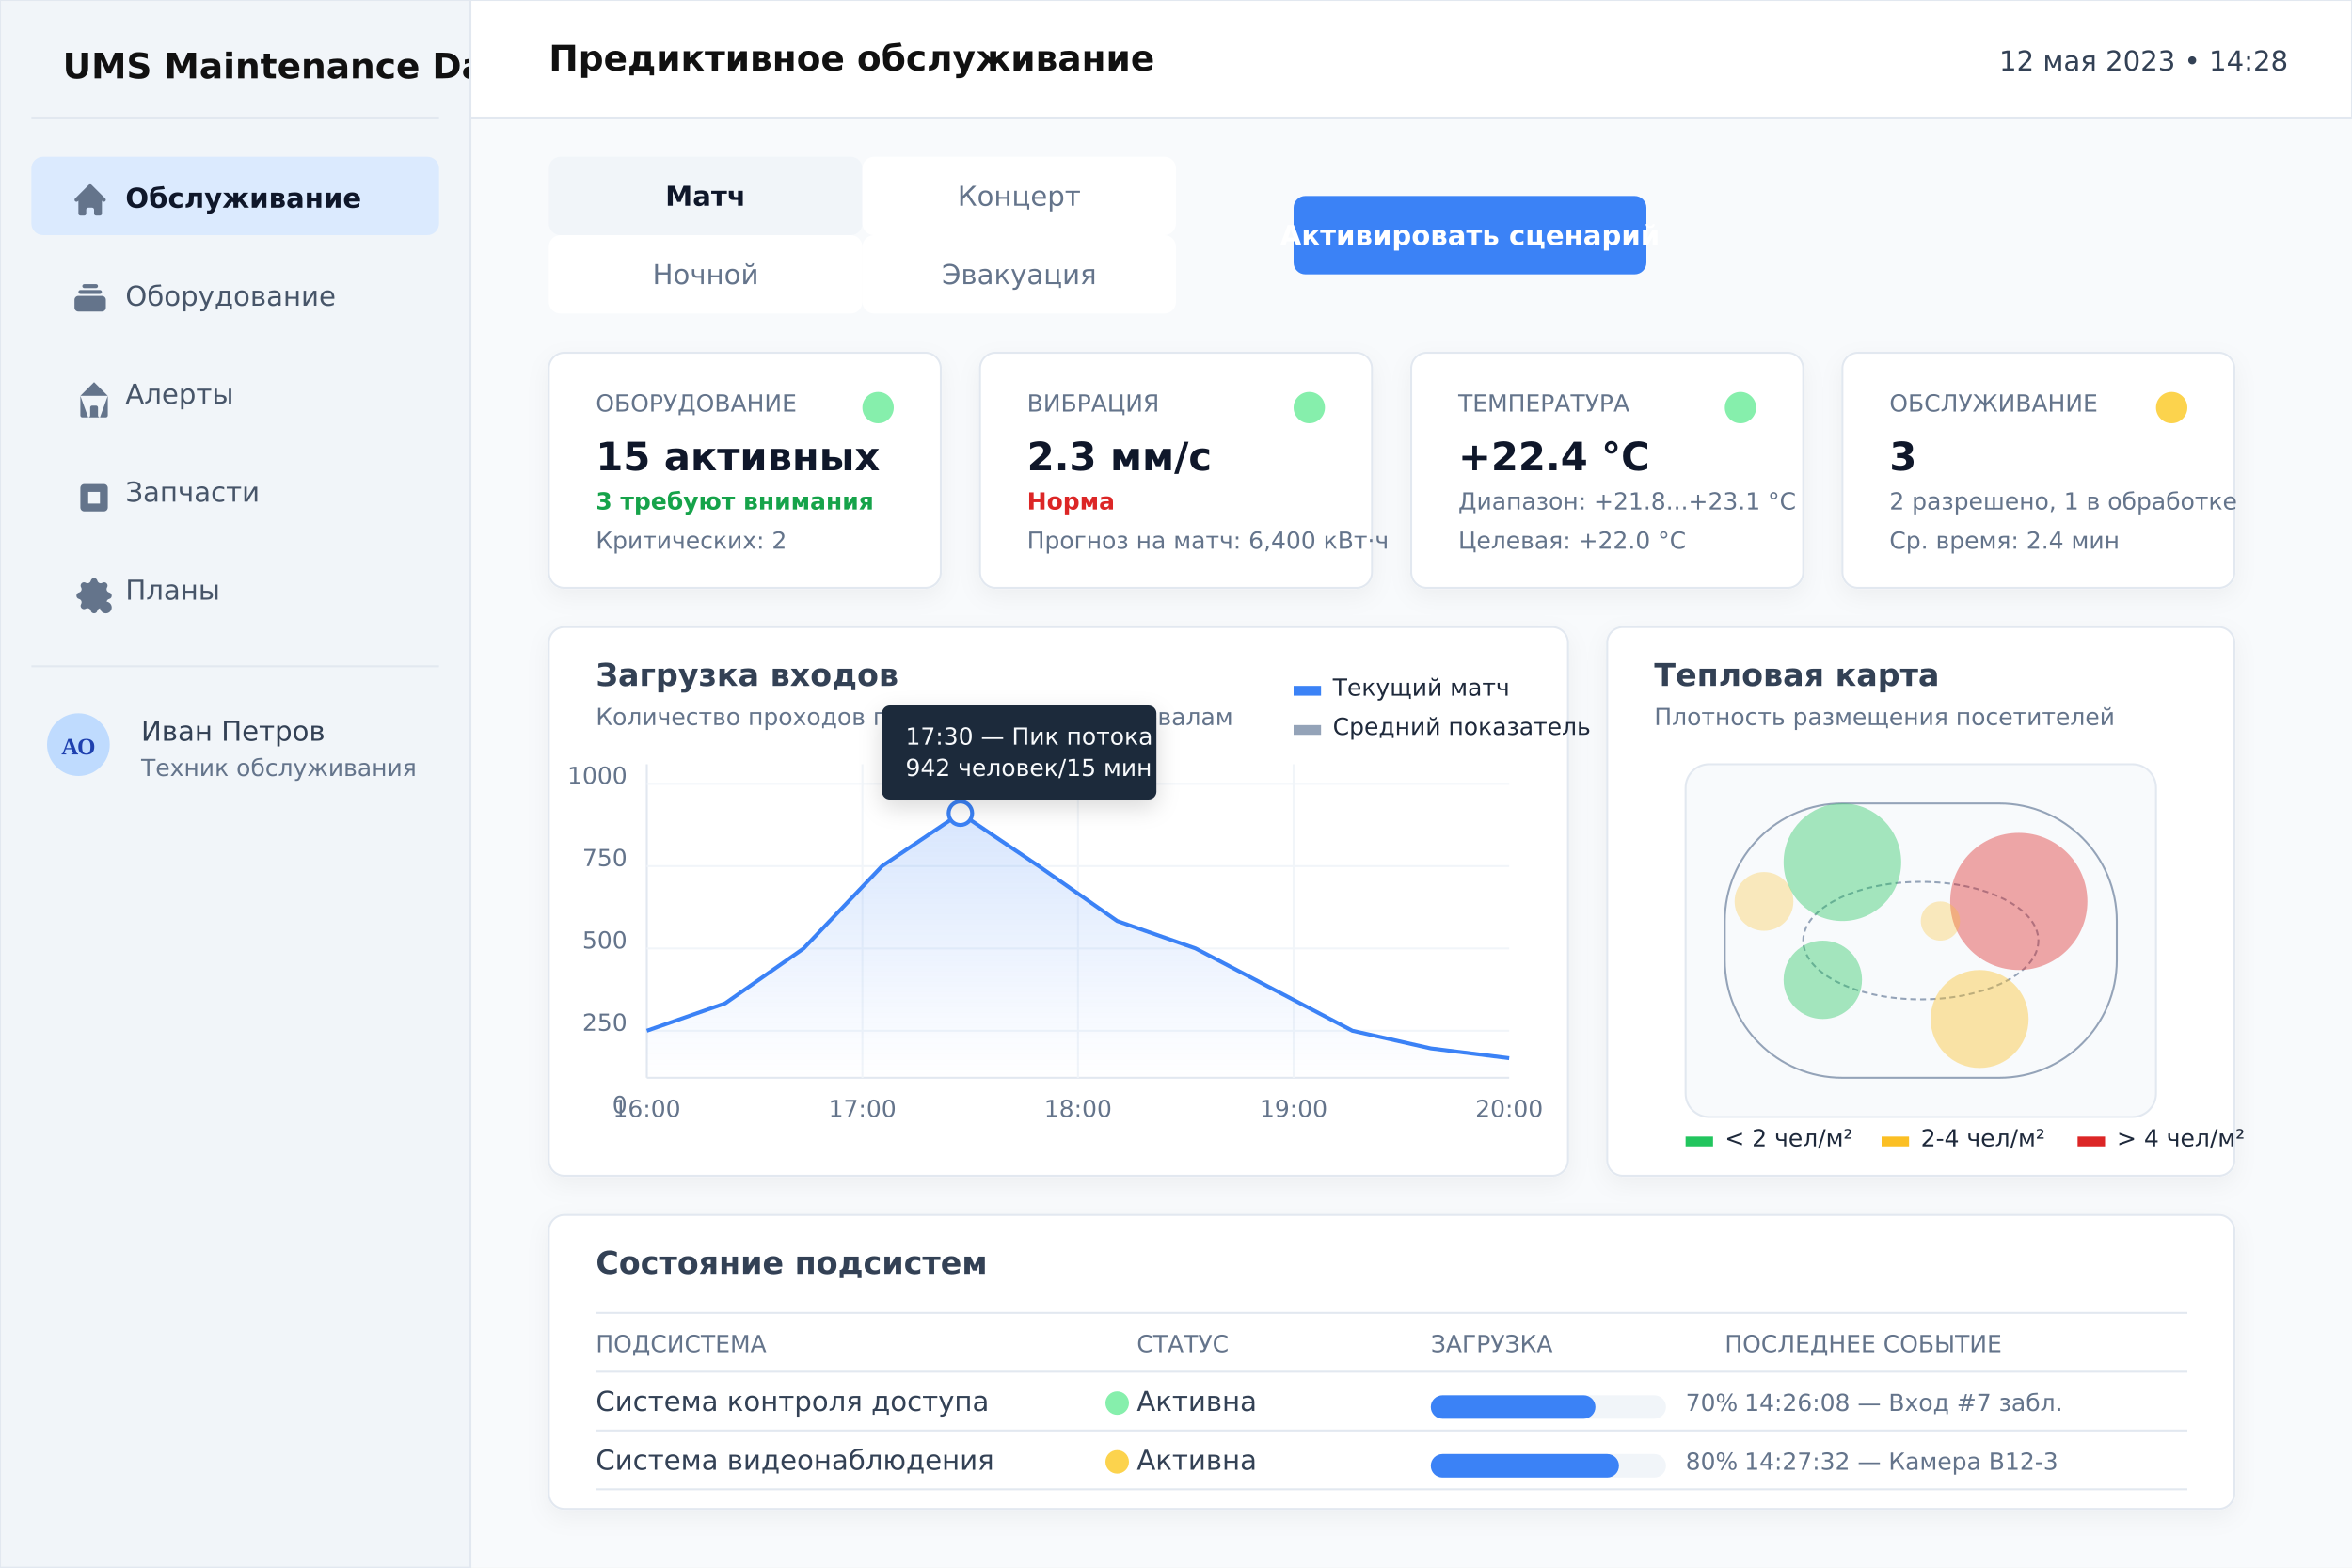
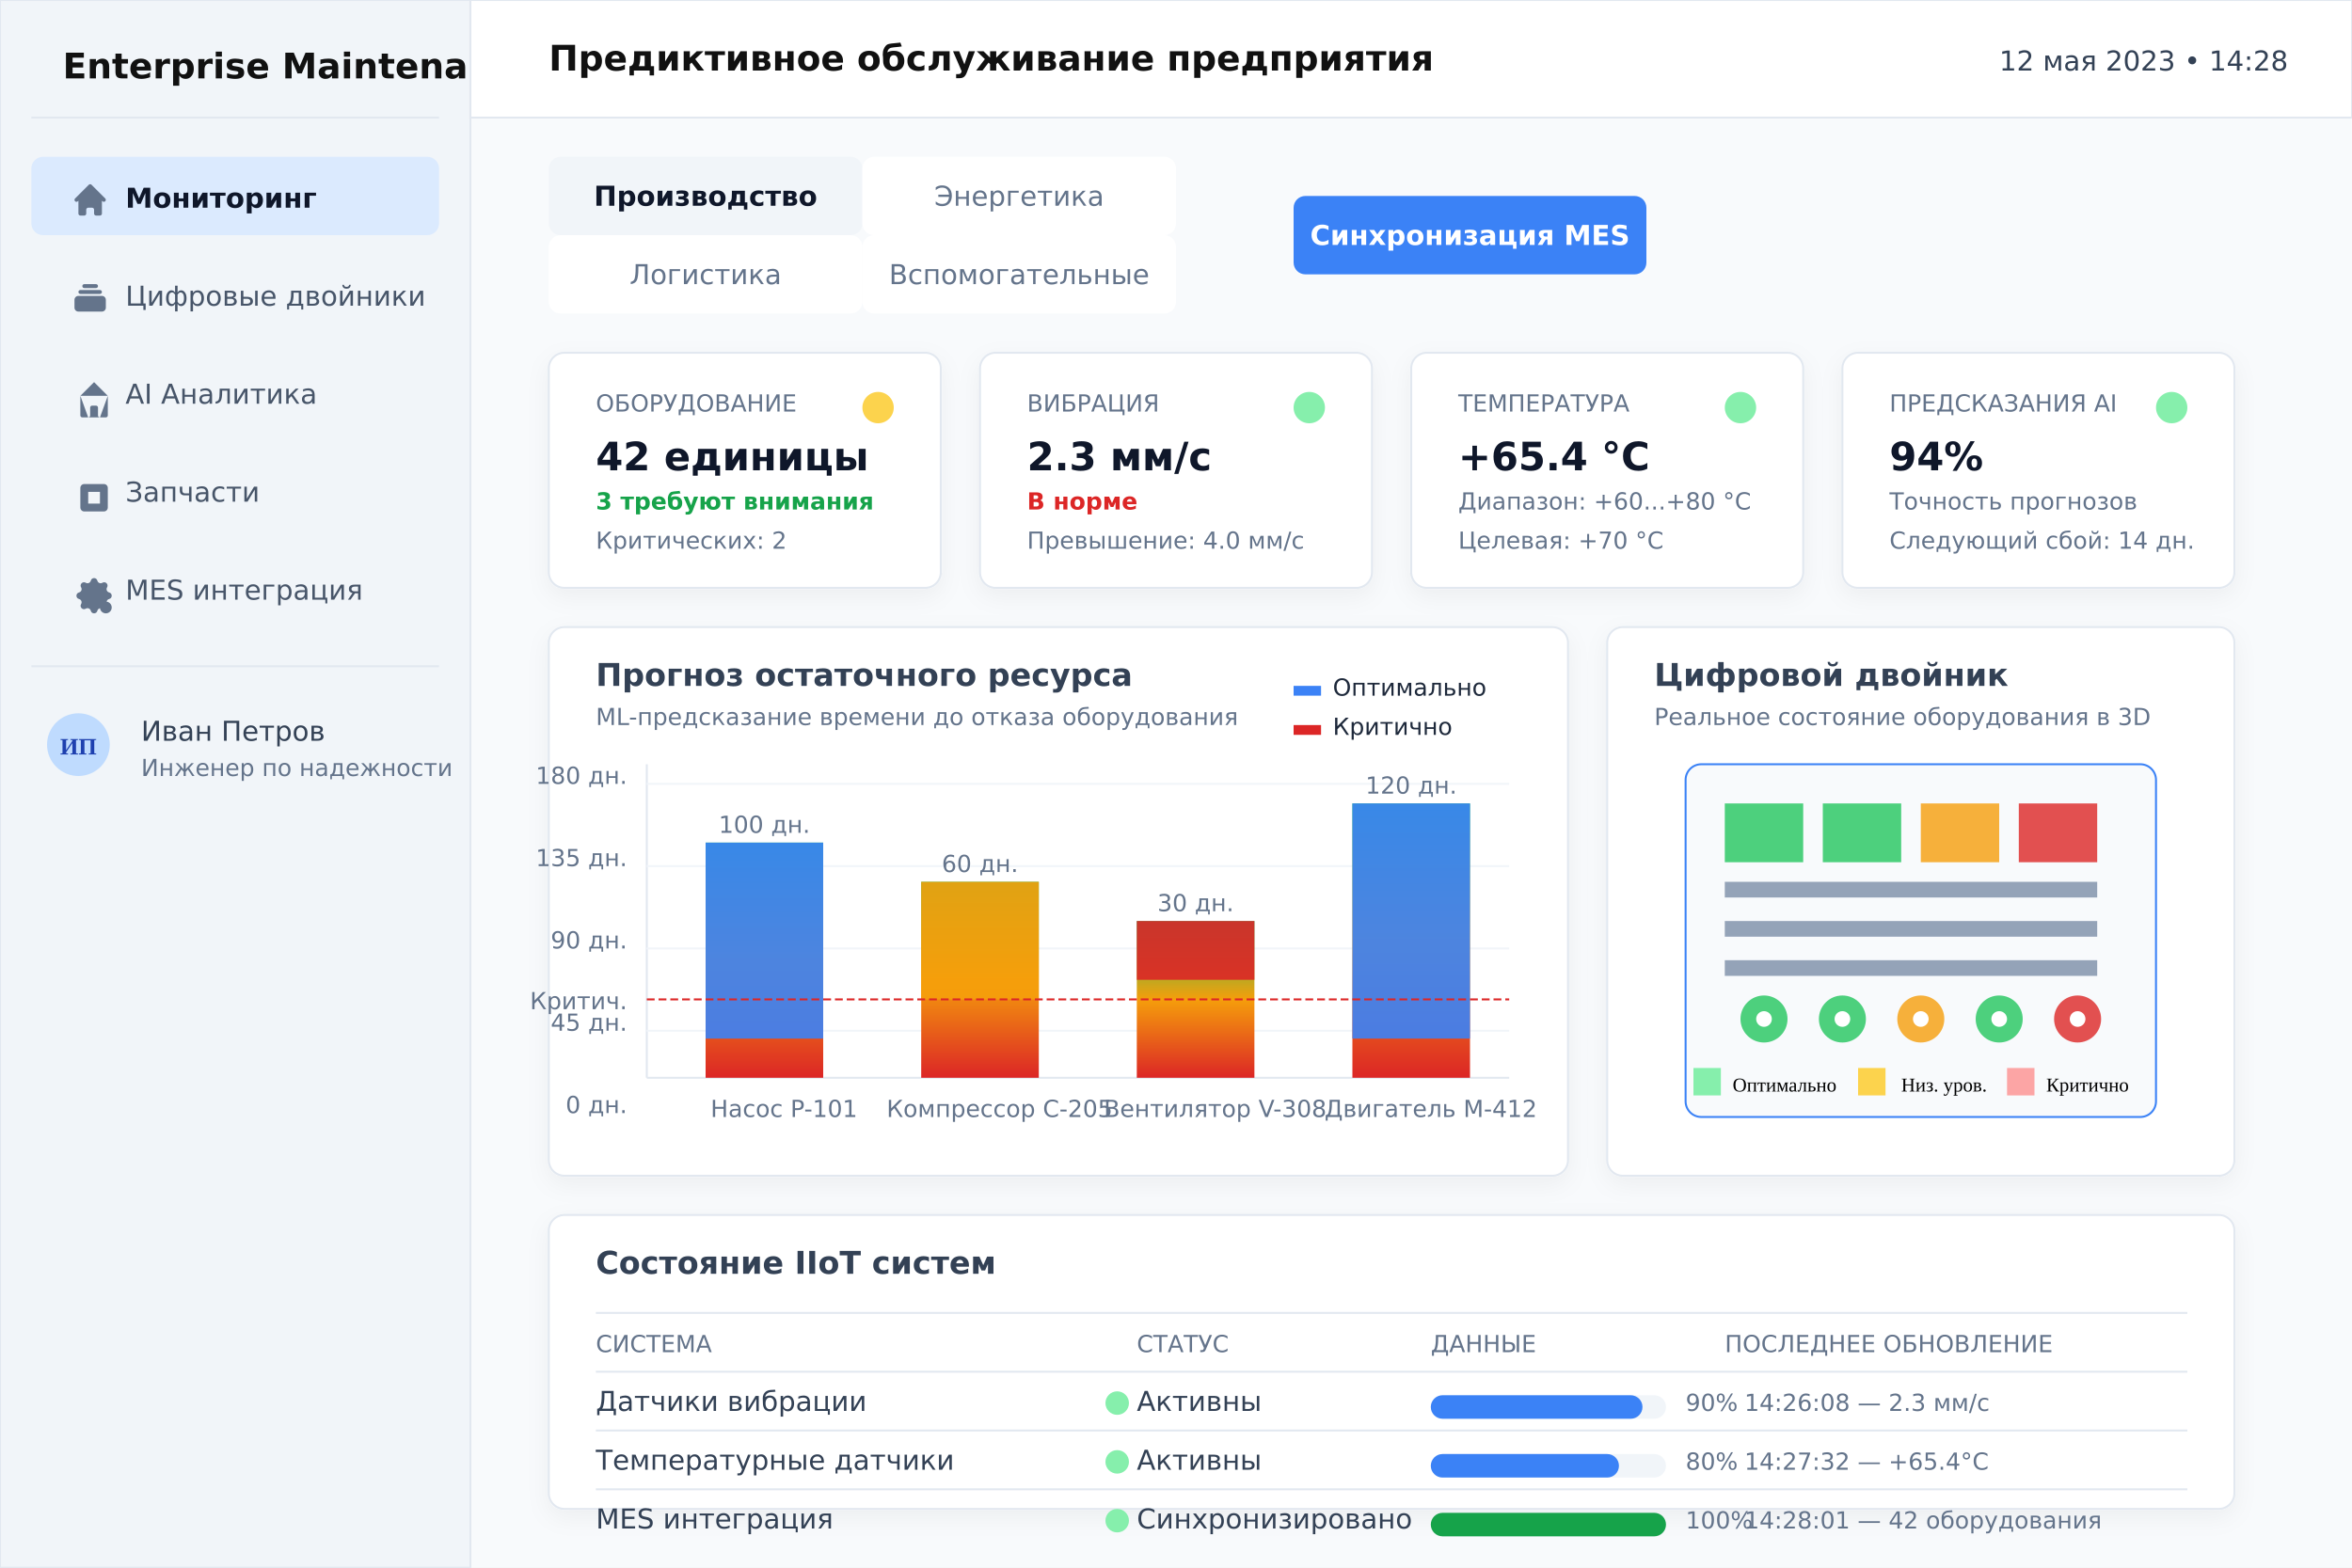
<svg xmlns="http://www.w3.org/2000/svg" width="1200" height="800" viewBox="0 0 1200 800">
  <defs>
    <style>
      .dashboard{fill:#f8fafc}
      .sidebar{fill:#f1f5f9;stroke:#e2e8f0;stroke-width:1}
      .topbar{fill:#fff;stroke:#e2e8f0;stroke-width:1}
      .card{fill:#fff;stroke:#e2e8f0;stroke-width:1;rx:8;ry:8;filter:drop-shadow(0px 4px 6px rgba(0,0,0,0.05))}
      .title{font:bold 18px "DejaVu Sans", Arial, sans-serif;fill:#111}
      .subtitle{font:bold 16px "DejaVu Sans", Arial, sans-serif;fill:#334155}
      .text{font:14px "DejaVu Sans", Arial, sans-serif;fill:#334155}
      .caption{font:12px "DejaVu Sans", Arial, sans-serif;fill:#64748b}
      .label{font:12px "DejaVu Sans", Arial, sans-serif;fill:#64748b}
      .value{font:bold 20px "DejaVu Sans", Arial, sans-serif;fill:#0f172a}
      .delta-up{font:bold 12px "DejaVu Sans", Arial, sans-serif;fill:#16a34a}
      .delta-down{font:bold 12px "DejaVu Sans", Arial, sans-serif;fill:#dc2626}
      .nav-item{font:14px "DejaVu Sans", Arial, sans-serif;fill:#475569}
      .nav-item-active{font:bold 14px "DejaVu Sans", Arial, sans-serif;fill:#0f172a}
      .btn{fill:#3b82f6;rx:6;ry:6}
      .btn-text{font:bold 14px "DejaVu Sans", Arial, sans-serif;fill:#fff;text-anchor:middle}
      .btn-outline{fill:#fff;stroke:#3b82f6;stroke-width:1.5;rx:6;ry:6}
      .btn-outline-text{font:bold 14px "DejaVu Sans", Arial, sans-serif;fill:#3b82f6;text-anchor:middle}
      .icon{fill:#64748b}
      .tab{fill:#fff;rx:6 6 0 0;ry:6 6 0 0}
      .tab-active{fill:#f1f5f9;rx:6 6 0 0;ry:6 6 0 0}
      .tab-text{font:14px "DejaVu Sans", Arial, sans-serif;fill:#64748b;text-anchor:middle}
      .tab-text-active{font:bold 14px "DejaVu Sans", Arial, sans-serif;fill:#0f172a;text-anchor:middle}
      .grid-line{stroke:#e2e8f0;stroke-width:1}
      .tooltip{fill:#1e293b;rx:4;ry:4;filter:drop-shadow(0px 4px 6px rgba(0,0,0,0.15))}
      .tooltip-text{font:12px "DejaVu Sans", Arial, sans-serif;fill:#f8fafc}
      .status-ok{fill:#86efac}
      .status-warning{fill:#fcd34d}
      .status-error{fill:#fca5a5}
      .chart-line{fill:none;stroke:#3b82f6;stroke-width:2}
      .chart-area{fill:url(#chart-gradient);opacity:0.2}
      .chart-dot{fill:#fff;stroke:#3b82f6;stroke-width:2}
      .legend-item{font:12px "DejaVu Sans", Arial, sans-serif;fill:#1e293b}
+       .equipment-optimal{fill:#22c55e;opacity:0.8}
+       .equipment-warning{fill:#f59e0b;opacity:0.8}
+       .equipment-critical{fill:#dc2626;opacity:0.8}
+       .digital-twin{fill:#f8fafc;stroke:#3b82f6;stroke-width:1}
    </style>
    <linearGradient id="chart-gradient" x1="0%" y1="0%" x2="0%" y2="100%">
      <stop offset="0%" stop-color="#3b82f6" />
      <stop offset="100%" stop-color="#3b82f6" stop-opacity="0" />
    </linearGradient>
    <filter id="shadow" x="-20%" y="-20%" width="140%" height="140%">
      <feDropShadow dx="0" dy="2" stdDeviation="4" flood-color="#0f172a12" />
    </filter>
    <pattern id="grid-pattern" width="40" height="40" patternUnits="userSpaceOnUse">
      <rect width="40" height="40" fill="none" />
      <path d="M 40 0 L 0 0 0 40" fill="none" stroke="#e2e8f0" stroke-width="1" />
    </pattern>
-     <linearGradient id="energy-gradient" x1="0%" y1="0%" x2="0%" y2="100%">
+     <linearGradient id="health-gradient" x1="0%" y1="0%" x2="0%" y2="100%">
      <stop offset="0%" stop-color="#22c55e" />
-       <stop offset="25%" stop-color="#16a34a" />
-       <stop offset="50%" stop-color="#ca8a04" />
-       <stop offset="75%" stop-color="#ea580c" />
+       <stop offset="50%" stop-color="#f59e0b" />
      <stop offset="100%" stop-color="#dc2626" />
    </linearGradient>
  </defs>
  <rect width="1200" height="800" class="dashboard" />
  <rect x="0" y="0" width="240" height="800" class="sidebar" />
-   <text x="32" y="40" class="title">UMS Maintenance Dashboard</text>
+   <text x="32" y="40" class="title">Enterprise Maintenance</text>
  <line x1="16" y1="60" x2="224" y2="60" class="grid-line" />
  <g transform="translate(16, 80)">
    <rect width="208" height="40" rx="6" fill="#dbeafe" />
-     <text x="48" y="26" class="nav-item-active">Обслуживание</text>
+     <text x="48" y="26" class="nav-item-active">Мониторинг</text>
    <path class="icon" transform="translate(20, 12)" fill="#3b82f6" d="M10.707 2.293a1 1 0 00-1.414 0l-7 7a1 1 0 001.414 1.414L4 10.414V17a1 1 0 001 1h2a1 1 0 001-1v-2a1 1 0 011-1h2a1 1 0 011 1v2a1 1 0 001 1h2a1 1 0 001-1v-6.586l.293.293a1 1 0 001.414-1.414l-7-7z" />
  </g>
  <g transform="translate(16, 130)">
    <rect width="208" height="40" rx="6" fill="transparent" />
-     <text x="48" y="26" class="nav-item">Оборудование</text>
+     <text x="48" y="26" class="nav-item">Цифровые двойники</text>
    <path class="icon" transform="translate(20, 12)" d="M7 3a1 1 0 000 2h6a1 1 0 100-2H7zM4 7a1 1 0 011-1h10a1 1 0 110 2H5a1 1 0 01-1-1zM2 11a2 2 0 012-2h12a2 2 0 012 2v4a2 2 0 01-2 2H4a2 2 0 01-2-2v-4z" />
  </g>
  <g transform="translate(16, 180)">
    <rect width="208" height="40" rx="6" fill="transparent" />
-     <text x="48" y="26" class="nav-item">Алерты</text>
+     <text x="48" y="26" class="nav-item">AI Аналитика</text>
    <path class="icon" transform="translate(20, 12)" d="M3 12l2-2m0 0l7-7 7 7M5 10v10a1 1 0 001 1h3m10-11l2 2m-2-2v10a1 1 0 01-1 1h-3m-6 0a1 1 0 001-1v-4a1 1 0 011-1h2a1 1 0 011 1v4a1 1 0 001 1m-6 0h6" />
  </g>
  <g transform="translate(16, 230)">
    <rect width="208" height="40" rx="6" fill="transparent" />
    <text x="48" y="26" class="nav-item">Запчасти</text>
    <path class="icon" transform="translate(20, 12)" d="M9 3v2m6-2v2M9 19v2m6-2v2M5 9H3m2 6H3m18-6h-2m2 6h-2M7 19h10a2 2 0 002-2V7a2 2 0 00-2-2H7a2 2 0 00-2 2v10a2 2 0 002 2zM9 9h6v6H9V9z" />
  </g>
  <g transform="translate(16, 280)">
    <rect width="208" height="40" rx="6" fill="transparent" />
-     <text x="48" y="26" class="nav-item">Планы</text>
+     <text x="48" y="26" class="nav-item">MES интеграция</text>
    <path class="icon" transform="translate(20, 12)" d="M10.325 4.317c.426-1.756 2.924-1.756 3.35 0a1.724 1.724 0 002.573 1.066c1.543-.94 3.31.826 2.37 2.37a1.724 1.724 0 001.065 2.572c1.756.426 1.756 2.924 0 3.35a1.724 1.724 0 00-1.066 2.573c.94 1.543-.826 3.31-2.37 2.37a1.724 1.724 0 00-2.572 1.065c-.426 1.756-2.924 1.756-3.35 0a1.724 1.724 0 00-2.573-1.066c-1.543.94-3.31-.826-2.37-2.37a1.724 1.724 0 00-1.065-2.572c-1.756-.426-1.756-2.924 0-3.35a1.724 1.724 0 001.066-2.573c-.94-1.543.826-3.31 2.37-2.37.996.608 2.296.07 2.572-1.065z" />
    <path class="icon" transform="translate(26, 18)" d="M15 12a3 3 0 11-6 0 3 3 0 016 0z" />
  </g>
  <line x1="16" y1="340" x2="224" y2="340" class="grid-line" />
  <g transform="translate(16, 360)">
    <circle cx="24" cy="20" r="16" fill="#bfdbfe" />
-     <text x="24" y="25" text-anchor="middle" font-weight="bold" fill="#1e40af">АО</text>
+     <text x="24" y="25" text-anchor="middle" font-weight="bold" fill="#1e40af">ИП</text>
    <text x="56" y="18" class="text">Иван Петров</text>
-     <text x="56" y="36" class="caption">Техник обслуживания</text>
+     <text x="56" y="36" class="caption">Инженер по надежности</text>
  </g>
  <rect x="240" y="0" width="960" height="60" class="topbar" />
-   <text x="280" y="36" class="title">Предиктивное обслуживание</text>
+   <text x="280" y="36" class="title">Предиктивное обслуживание предприятия</text>
  <text x="1020" y="36" class="text">12 мая 2023 • 14:28</text>
  <g transform="translate(280, 80)">
    <rect width="160" height="40" rx="6" class="tab-active" />
-     <text x="80" y="25" class="tab-text-active">Матч</text>
+     <text x="80" y="25" class="tab-text-active">Производство</text>
  </g>
  <g transform="translate(440, 80)">
    <rect width="160" height="40" rx="6" class="tab" />
-     <text x="80" y="25" class="tab-text">Концерт</text>
+     <text x="80" y="25" class="tab-text">Энергетика</text>
  </g>
  <g transform="translate(280, 120)">
    <rect width="160" height="40" rx="6" class="tab" />
-     <text x="80" y="25" class="tab-text">Ночной</text>
+     <text x="80" y="25" class="tab-text">Логистика</text>
  </g>
  <g transform="translate(440, 120)">
    <rect width="160" height="40" rx="6" class="tab" />
-     <text x="80" y="25" class="tab-text">Эвакуация</text>
+     <text x="80" y="25" class="tab-text">Вспомогательные</text>
  </g>
  <rect x="660" y="100" width="180" height="40" class="btn" />
-   <text x="750" y="125" class="btn-text">Активировать сценарий</text>
+   <text x="750" y="125" class="btn-text">Синхронизация MES</text>
  <g transform="translate(280, 180)">
    <rect width="200" height="120" class="card" />
    <text x="24" y="30" class="label">ОБОРУДОВАНИЕ</text>
-     <text x="24" y="60" class="value">15 активных</text>
+     <text x="24" y="60" class="value">42 единицы</text>
    <text x="24" y="80" class="delta-up">3 требуют внимания</text>
    <text x="24" y="100" class="caption">Критических: 2</text>
-     <rect x="160" y="20" width="16" height="16" rx="8" class="status-ok" />
+     <rect x="160" y="20" width="16" height="16" rx="8" class="status-warning" />
  </g>
  <g transform="translate(500, 180)">
    <rect width="200" height="120" class="card" />
    <text x="24" y="30" class="label">ВИБРАЦИЯ</text>
    <text x="24" y="60" class="value">2.3 мм/с</text>
-     <text x="24" y="80" class="delta-down">Норма</text>
-     <text x="24" y="100" class="caption">Прогноз на матч: 6,400 кВт·ч</text>
+     <text x="24" y="80" class="delta-down">В норме</text>
+     <text x="24" y="100" class="caption">Превышение: 4.0 мм/с</text>
    <rect x="160" y="20" width="16" height="16" rx="8" class="status-ok" />
  </g>
  <g transform="translate(720, 180)">
    <rect width="200" height="120" class="card" />
    <text x="24" y="30" class="label">ТЕМПЕРАТУРА</text>
-     <text x="24" y="60" class="value">+22.4 °C</text>
-     <text x="24" y="80" class="caption">Диапазон: +21.8...+23.1 °C</text>
-     <text x="24" y="100" class="caption">Целевая: +22.0 °C</text>
+     <text x="24" y="60" class="value">+65.4 °C</text>
+     <text x="24" y="80" class="caption">Диапазон: +60...+80 °C</text>
+     <text x="24" y="100" class="caption">Целевая: +70 °C</text>
    <rect x="160" y="20" width="16" height="16" rx="8" class="status-ok" />
  </g>
  <g transform="translate(940, 180)">
    <rect width="200" height="120" class="card" />
-     <text x="24" y="30" class="label">ОБСЛУЖИВАНИЕ</text>
-     <text x="24" y="60" class="value">3</text>
-     <text x="24" y="80" class="caption">2 разрешено, 1 в обработке</text>
-     <text x="24" y="100" class="caption">Ср. время: 2.4 мин</text>
-     <rect x="160" y="20" width="16" height="16" rx="8" class="status-warning" />
+     <text x="24" y="30" class="label">ПРЕДСКАЗАНИЯ AI</text>
+     <text x="24" y="60" class="value">94%</text>
+     <text x="24" y="80" class="caption">Точность прогнозов</text>
+     <text x="24" y="100" class="caption">Следующий сбой: 14 дн.</text>
+     <rect x="160" y="20" width="16" height="16" rx="8" class="status-ok" />
  </g>
  <g transform="translate(280, 320)">
    <rect width="520" height="280" class="card" />
-     <text x="24" y="30" class="subtitle">Загрузка входов</text>
-     <text x="24" y="50" class="caption">Количество проходов по 15-минутным интервалам</text>
+     <text x="24" y="30" class="subtitle">Прогноз остаточного ресурса</text>
+     <text x="24" y="50" class="caption">ML-предсказание времени до отказа оборудования</text>
    <line x1="50" y1="70" x2="50" y2="230" class="grid-line" />
    <line x1="50" y1="230" x2="490" y2="230" class="grid-line" />
-     <text x="40" y="80" class="caption" text-anchor="end">1000</text>
-     <text x="40" y="122" class="caption" text-anchor="end">750</text>
-     <text x="40" y="164" class="caption" text-anchor="end">500</text>
-     <text x="40" y="206" class="caption" text-anchor="end">250</text>
-     <text x="40" y="248" class="caption" text-anchor="end">0</text>
-     <text x="50" y="250" class="caption" text-anchor="middle">16:00</text>
-     <text x="160" y="250" class="caption" text-anchor="middle">17:00</text>
-     <text x="270" y="250" class="caption" text-anchor="middle">18:00</text>
-     <text x="380" y="250" class="caption" text-anchor="middle">19:00</text>
-     <text x="490" y="250" class="caption" text-anchor="middle">20:00</text>
+     <text x="40" y="80" class="caption" text-anchor="end">180 дн.</text>
+     <text x="40" y="122" class="caption" text-anchor="end">135 дн.</text>
+     <text x="40" y="164" class="caption" text-anchor="end">90 дн.</text>
+     <text x="40" y="206" class="caption" text-anchor="end">45 дн.</text>
+     <text x="40" y="248" class="caption" text-anchor="end">0 дн.</text>
+     <text x="120" y="250" class="caption" text-anchor="middle">Насос P-101</text>
+     <text x="230" y="250" class="caption" text-anchor="middle">Компрессор C-205</text>
+     <text x="340" y="250" class="caption" text-anchor="middle">Вентилятор V-308</text>
+     <text x="450" y="250" class="caption" text-anchor="middle">Двигатель M-412</text>
    <line x1="50" y1="80" x2="490" y2="80" stroke="#f1f5f9" stroke-width="1" />
    <line x1="50" y1="122" x2="490" y2="122" stroke="#f1f5f9" stroke-width="1" />
    <line x1="50" y1="164" x2="490" y2="164" stroke="#f1f5f9" stroke-width="1" />
    <line x1="50" y1="206" x2="490" y2="206" stroke="#f1f5f9" stroke-width="1" />
-     <line x1="160" y1="70" x2="160" y2="230" stroke="#f1f5f9" stroke-width="1" />
-     <line x1="270" y1="70" x2="270" y2="230" stroke="#f1f5f9" stroke-width="1" />
-     <line x1="380" y1="70" x2="380" y2="230" stroke="#f1f5f9" stroke-width="1" />
-     <path class="chart-line" d="M50,206 L90,192 L130,164 L170,122 L210,95 L250,122 L290,150 L330,164 L370,185 L410,206 L450,215 L490,220" />
-     <path class="chart-area" d="M50,206 L90,192 L130,164 L170,122 L210,95 L250,122 L290,150 L330,164 L370,185 L410,206 L450,215 L490,220 L490,230 L50,230 Z" />
-     <circle cx="210" cy="95" r="6" class="chart-dot" />
-     <g transform="translate(170, 40)">
-       <rect width="140" height="48" class="tooltip" />
-       <text x="12" y="20" class="tooltip-text">17:30 — Пик потока</text>
-       <text x="12" y="36" class="tooltip-text">942 человек/15 мин</text>
-     </g>
+     <rect x="80" y="110" width="60" height="120" fill="url(#health-gradient)" />
+     <rect x="80" y="110" width="60" height="100" fill="#3b82f6" opacity="0.9" />
+     <text x="110" y="105" class="caption" text-anchor="middle">100 дн.</text>
+     <rect x="190" y="130" width="60" height="100" fill="url(#health-gradient)" />
+     <rect x="190" y="130" width="60" height="60" fill="#f59e0b" opacity="0.9" />
+     <text x="220" y="125" class="caption" text-anchor="middle">60 дн.</text>
+     <rect x="300" y="150" width="60" height="80" fill="url(#health-gradient)" />
+     <rect x="300" y="150" width="60" height="30" fill="#dc2626" opacity="0.9" />
+     <text x="330" y="145" class="caption" text-anchor="middle">30 дн.</text>
+     <rect x="410" y="90" width="60" height="140" fill="url(#health-gradient)" />
+     <rect x="410" y="90" width="60" height="120" fill="#3b82f6" opacity="0.9" />
+     <text x="440" y="85" class="caption" text-anchor="middle">120 дн.</text>
+     <line x1="50" y1="190" x2="490" y2="190" stroke="#dc2626" stroke-width="1" stroke-dasharray="4,2" />
+     <text x="40" y="195" class="caption" text-anchor="end" fill="#dc2626">Критич.</text>
    <rect x="380" y="30" width="14" height="5" fill="#3b82f6" />
-     <text x="400" y="35" class="legend-item">Текущий матч</text>
-     <rect x="380" y="50" width="14" height="5" fill="#94a3b8" />
-     <text x="400" y="55" class="legend-item">Средний показатель</text>
+     <text x="400" y="35" class="legend-item">Оптимально</text>
+     <rect x="380" y="50" width="14" height="5" fill="#dc2626" />
+     <text x="400" y="55" class="legend-item">Критично</text>
  </g>
  <g transform="translate(820, 320)">
    <rect width="320" height="280" class="card" />
-     <text x="24" y="30" class="subtitle">Тепловая карта</text>
-     <text x="24" y="50" class="caption">Плотность размещения посетителей</text>
-     <rect x="40" y="70" width="240" height="180" rx="12" fill="#f8fafc" stroke="#e2e8f0" stroke-width="1" />
-     <rect x="60" y="90" width="200" height="140" rx="60" stroke="#94a3b8" stroke-width="1" fill="url(#pattern-stripes)" />
-     <ellipse cx="160" cy="160" rx="60" ry="30" fill="#f8fafc" stroke="#94a3b8" stroke-width="1" stroke-dasharray="3,2" />
-     <circle cx="120" cy="120" r="30" fill="#22c55e" opacity="0.4" />
-     <circle cx="190" cy="200" r="25" fill="#fbbf24" opacity="0.4" />
-     <circle cx="210" cy="140" r="35" fill="#dc2626" opacity="0.4" />
-     <circle cx="110" cy="180" r="20" fill="#22c55e" opacity="0.4" />
-     <circle cx="80" cy="140" r="15" fill="#fbbf24" opacity="0.3" />
-     <circle cx="170" cy="150" r="10" fill="#fbbf24" opacity="0.3" />
-     <rect x="40" y="260" width="14" height="5" fill="#22c55e" />
-     <text x="60" y="265" class="legend-item">&lt; 2 чел/м²</text>
-     <rect x="140" y="260" width="14" height="5" fill="#fbbf24" />
-     <text x="160" y="265" class="legend-item">2-4 чел/м²</text>
-     <rect x="240" y="260" width="14" height="5" fill="#dc2626" />
-     <text x="260" y="265" class="legend-item">&gt; 4 чел/м²</text>
+     <text x="24" y="30" class="subtitle">Цифровой двойник</text>
+     <text x="24" y="50" class="caption">Реальное состояние оборудования в 3D</text>
+     <rect x="40" y="70" width="240" height="180" rx="8" class="digital-twin" />
+     <rect x="60" y="90" width="40" height="30" class="equipment-optimal" />
+     <rect x="110" y="90" width="40" height="30" class="equipment-optimal" />
+     <rect x="160" y="90" width="40" height="30" class="equipment-warning" />
+     <rect x="210" y="90" width="40" height="30" class="equipment-critical" />
+     <rect x="60" y="130" width="190" height="8" fill="#94a3b8" />
+     <rect x="60" y="150" width="190" height="8" fill="#94a3b8" />
+     <rect x="60" y="170" width="190" height="8" fill="#94a3b8" />
+     <circle cx="80" cy="200" r="12" class="equipment-optimal" />
+     <circle cx="120" cy="200" r="12" class="equipment-optimal" />
+     <circle cx="160" cy="200" r="12" class="equipment-warning" />
+     <circle cx="200" cy="200" r="12" class="equipment-optimal" />
+     <circle cx="240" cy="200" r="12" class="equipment-critical" />
+     <circle cx="80" cy="200" r="4" fill="#fff" />
+     <circle cx="120" cy="200" r="4" fill="#fff" />
+     <circle cx="160" cy="200" r="4" fill="#fff" />
+     <circle cx="200" cy="200" r="4" fill="#fff" />
+     <circle cx="240" cy="200" r="4" fill="#fff" />
+     <g transform="translate(44, 225)">
+       <rect width="14" height="14" class="status-ok" />
+       <text x="20" y="12" font-size="10px">Оптимально</text>
+     </g>
+     <g transform="translate(128, 225)">
+       <rect width="14" height="14" class="status-warning" />
+       <text x="22" y="12" font-size="10px">Низ. уров.</text>
+     </g>
+     <g transform="translate(204, 225)">
+       <rect width="14" height="14" class="status-error" />
+       <text x="20" y="12" font-size="10px">Критично</text>
+     </g>
  </g>
  <g transform="translate(280, 620)">
    <rect width="860" height="150" class="card" />
-     <text x="24" y="30" class="subtitle">Состояние подсистем</text>
+     <text x="24" y="30" class="subtitle">Состояние IIoT систем</text>
    <line x1="24" y1="50" x2="836" y2="50" class="grid-line" />
-     <text x="24" y="70" class="label">ПОДСИСТЕМА</text>
+     <text x="24" y="70" class="label">СИСТЕМА</text>
    <text x="300" y="70" class="label">СТАТУС</text>
-     <text x="450" y="70" class="label">ЗАГРУЗКА</text>
-     <text x="600" y="70" class="label">ПОСЛЕДНЕЕ СОБЫТИЕ</text>
+     <text x="450" y="70" class="label">ДАННЫЕ</text>
+     <text x="600" y="70" class="label">ПОСЛЕДНЕЕ ОБНОВЛЕНИЕ</text>
    <line x1="24" y1="80" x2="836" y2="80" class="grid-line" />
-     <text x="24" y="100" class="text">Система контроля доступа</text>
-     <text x="300" y="100" class="text">Активна</text>
+     <text x="24" y="100" class="text">Датчики вибрации</text>
+     <text x="300" y="100" class="text">Активны</text>
    <rect x="450" y="92" width="120" height="12" rx="6" fill="#f1f5f9" />
-     <rect x="450" y="92" width="84" height="12" rx="6" fill="#3b82f6" />
-     <text x="580" y="100" class="caption">70%</text>
-     <text x="610" y="100" class="caption">14:26:08 — Вход #7 забл.</text>
+     <rect x="450" y="92" width="108" height="12" rx="6" fill="#3b82f6" />
+     <text x="580" y="100" class="caption">90%</text>
+     <text x="610" y="100" class="caption">14:26:08 — 2.3 мм/с</text>
    <circle cx="290" cy="96" r="6" class="status-ok" />
    <line x1="24" y1="110" x2="836" y2="110" class="grid-line" />
-     <text x="24" y="130" class="text">Система видеонаблюдения</text>
-     <text x="300" y="130" class="text">Активна</text>
+     <text x="24" y="130" class="text">Температурные датчики</text>
+     <text x="300" y="130" class="text">Активны</text>
    <rect x="450" y="122" width="120" height="12" rx="6" fill="#f1f5f9" />
    <rect x="450" y="122" width="96" height="12" rx="6" fill="#3b82f6" />
    <text x="580" y="130" class="caption">80%</text>
-     <text x="610" y="130" class="caption">14:27:32 — Камера B12-3</text>
-     <circle cx="290" cy="126" r="6" class="status-warning" />
+     <text x="610" y="130" class="caption">14:27:32 — +65.4°C</text>
+     <circle cx="290" cy="126" r="6" class="status-ok" />
    <line x1="24" y1="140" x2="836" y2="140" class="grid-line" />
+     <text x="24" y="160" class="text">MES интеграция</text>
+     <text x="300" y="160" class="text">Синхронизировано</text>
+     <rect x="450" y="152" width="120" height="12" rx="6" fill="#f1f5f9" />
+     <rect x="450" y="152" width="120" height="12" rx="6" fill="#16a34a" />
+     <text x="580" y="160" class="caption">100%</text>
+     <text x="610" y="160" class="caption">14:28:01 — 42 оборудования</text>
+     <circle cx="290" cy="156" r="6" class="status-ok" />
  </g>
</svg>
